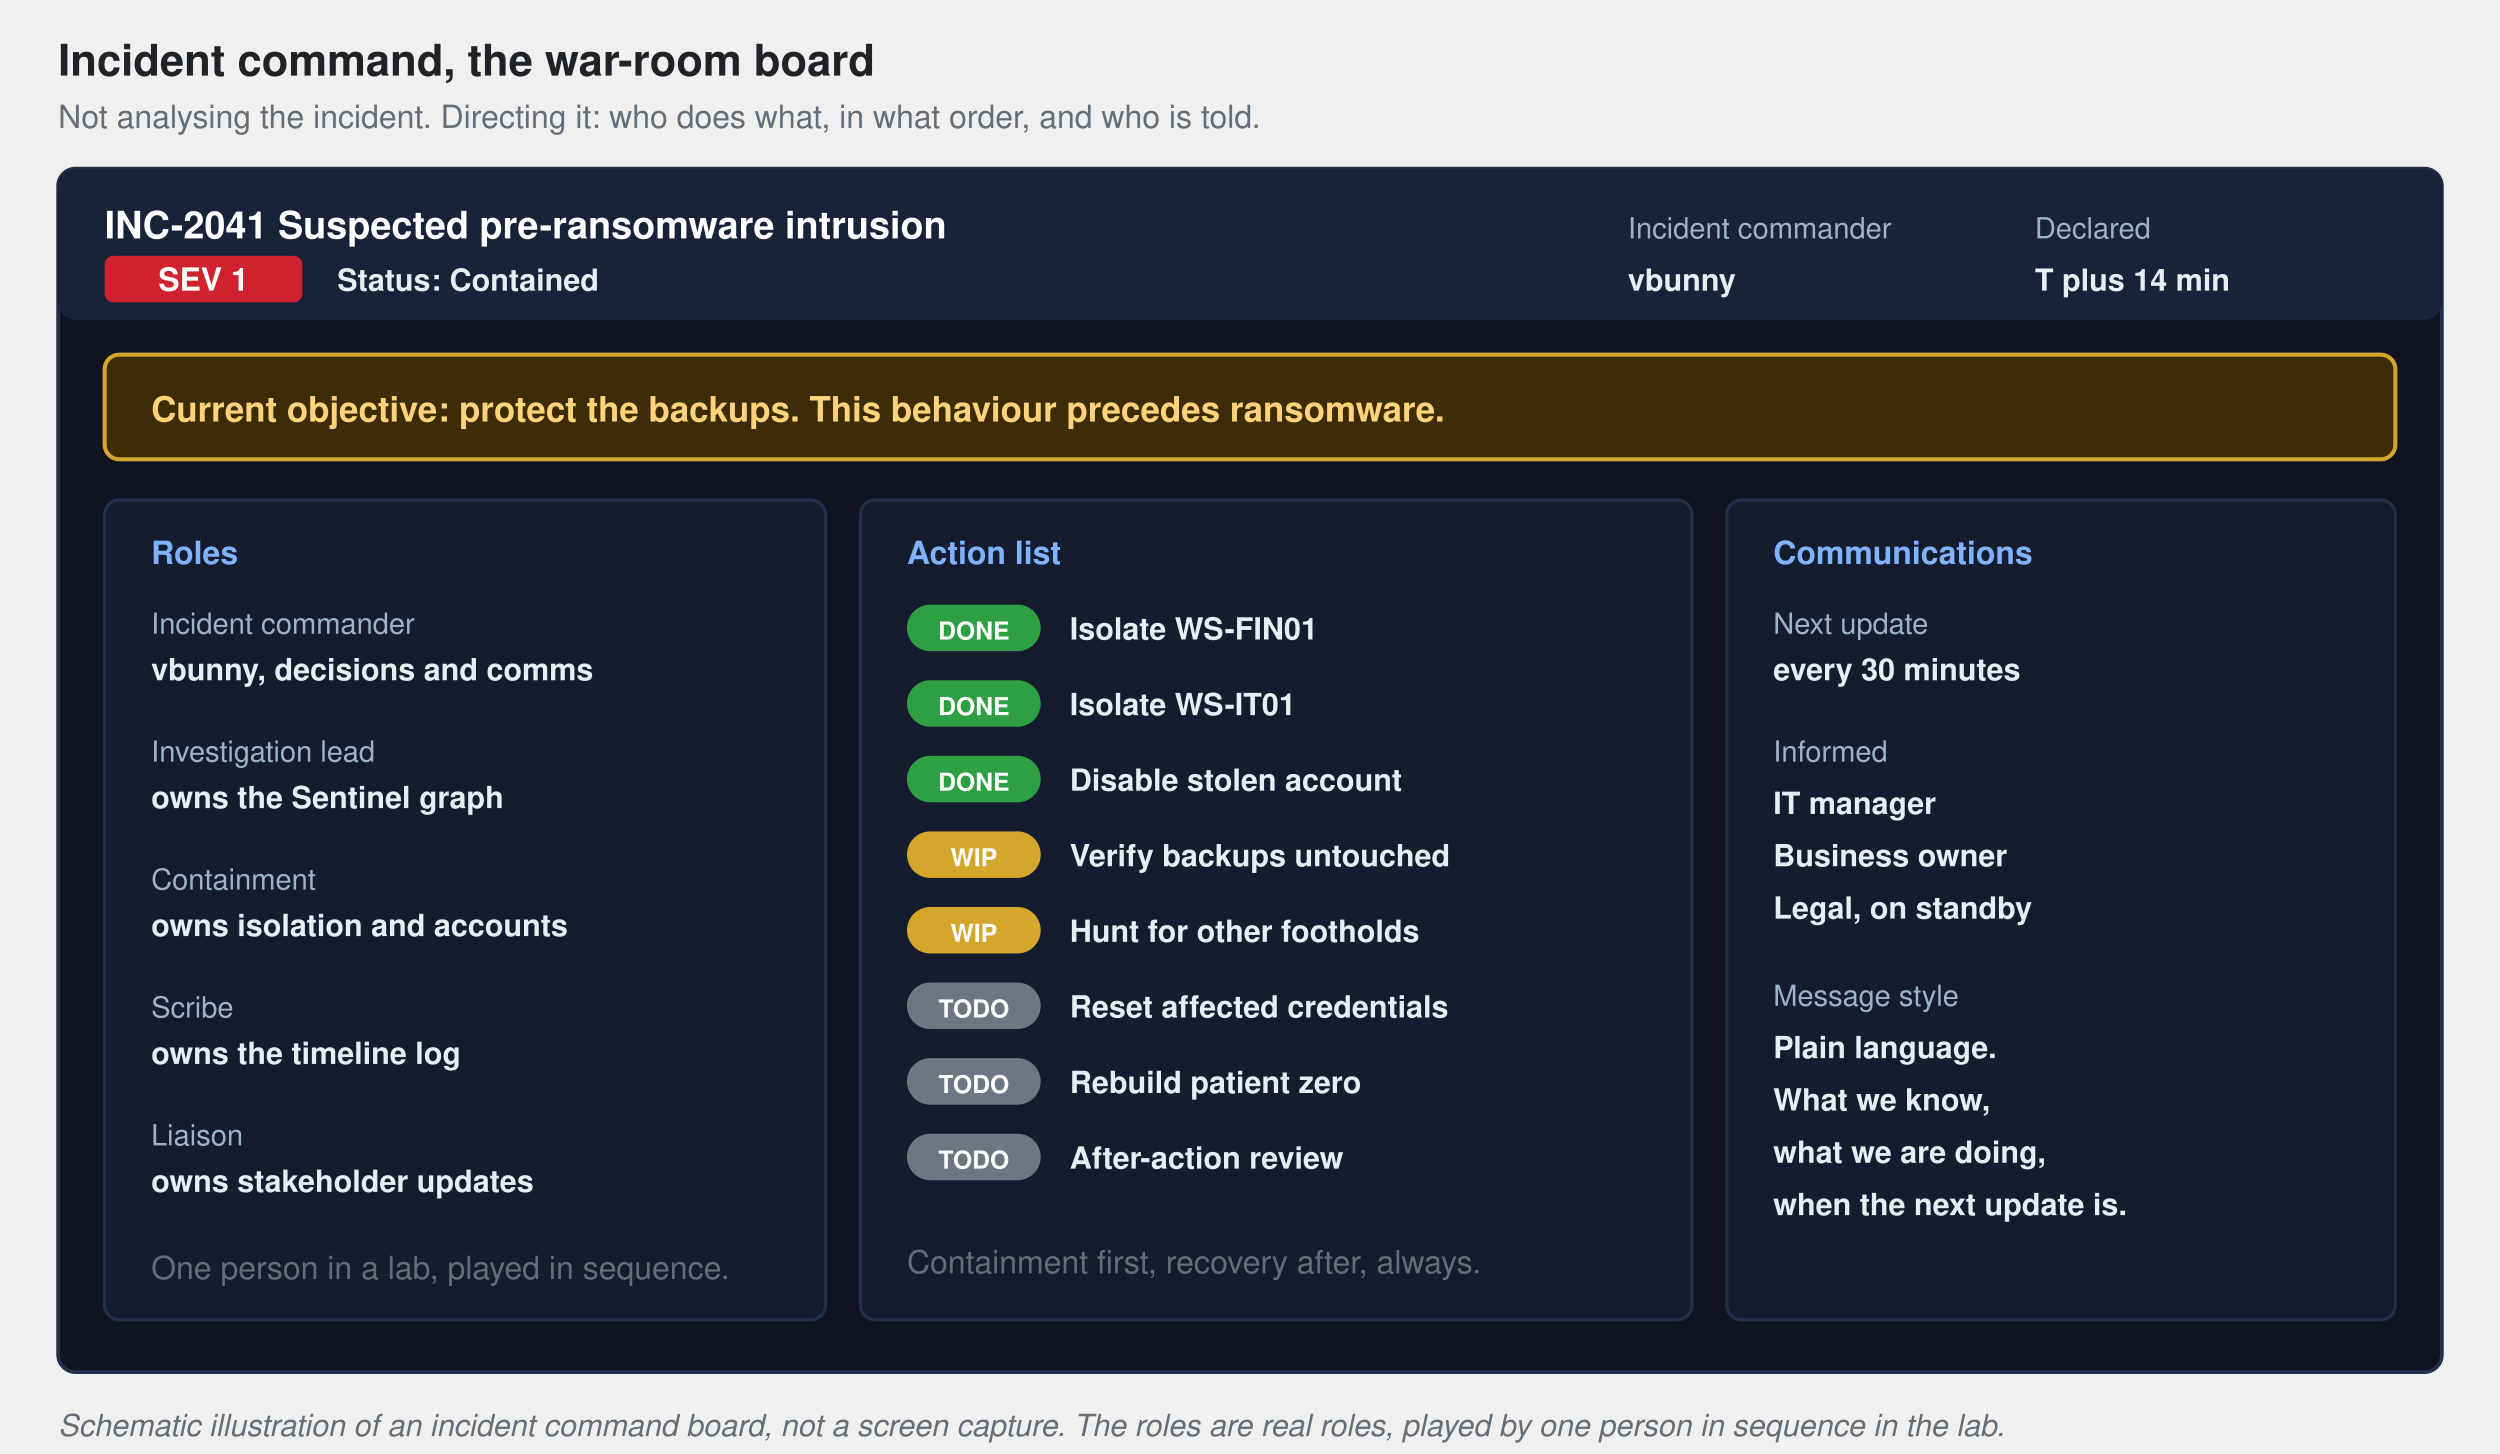
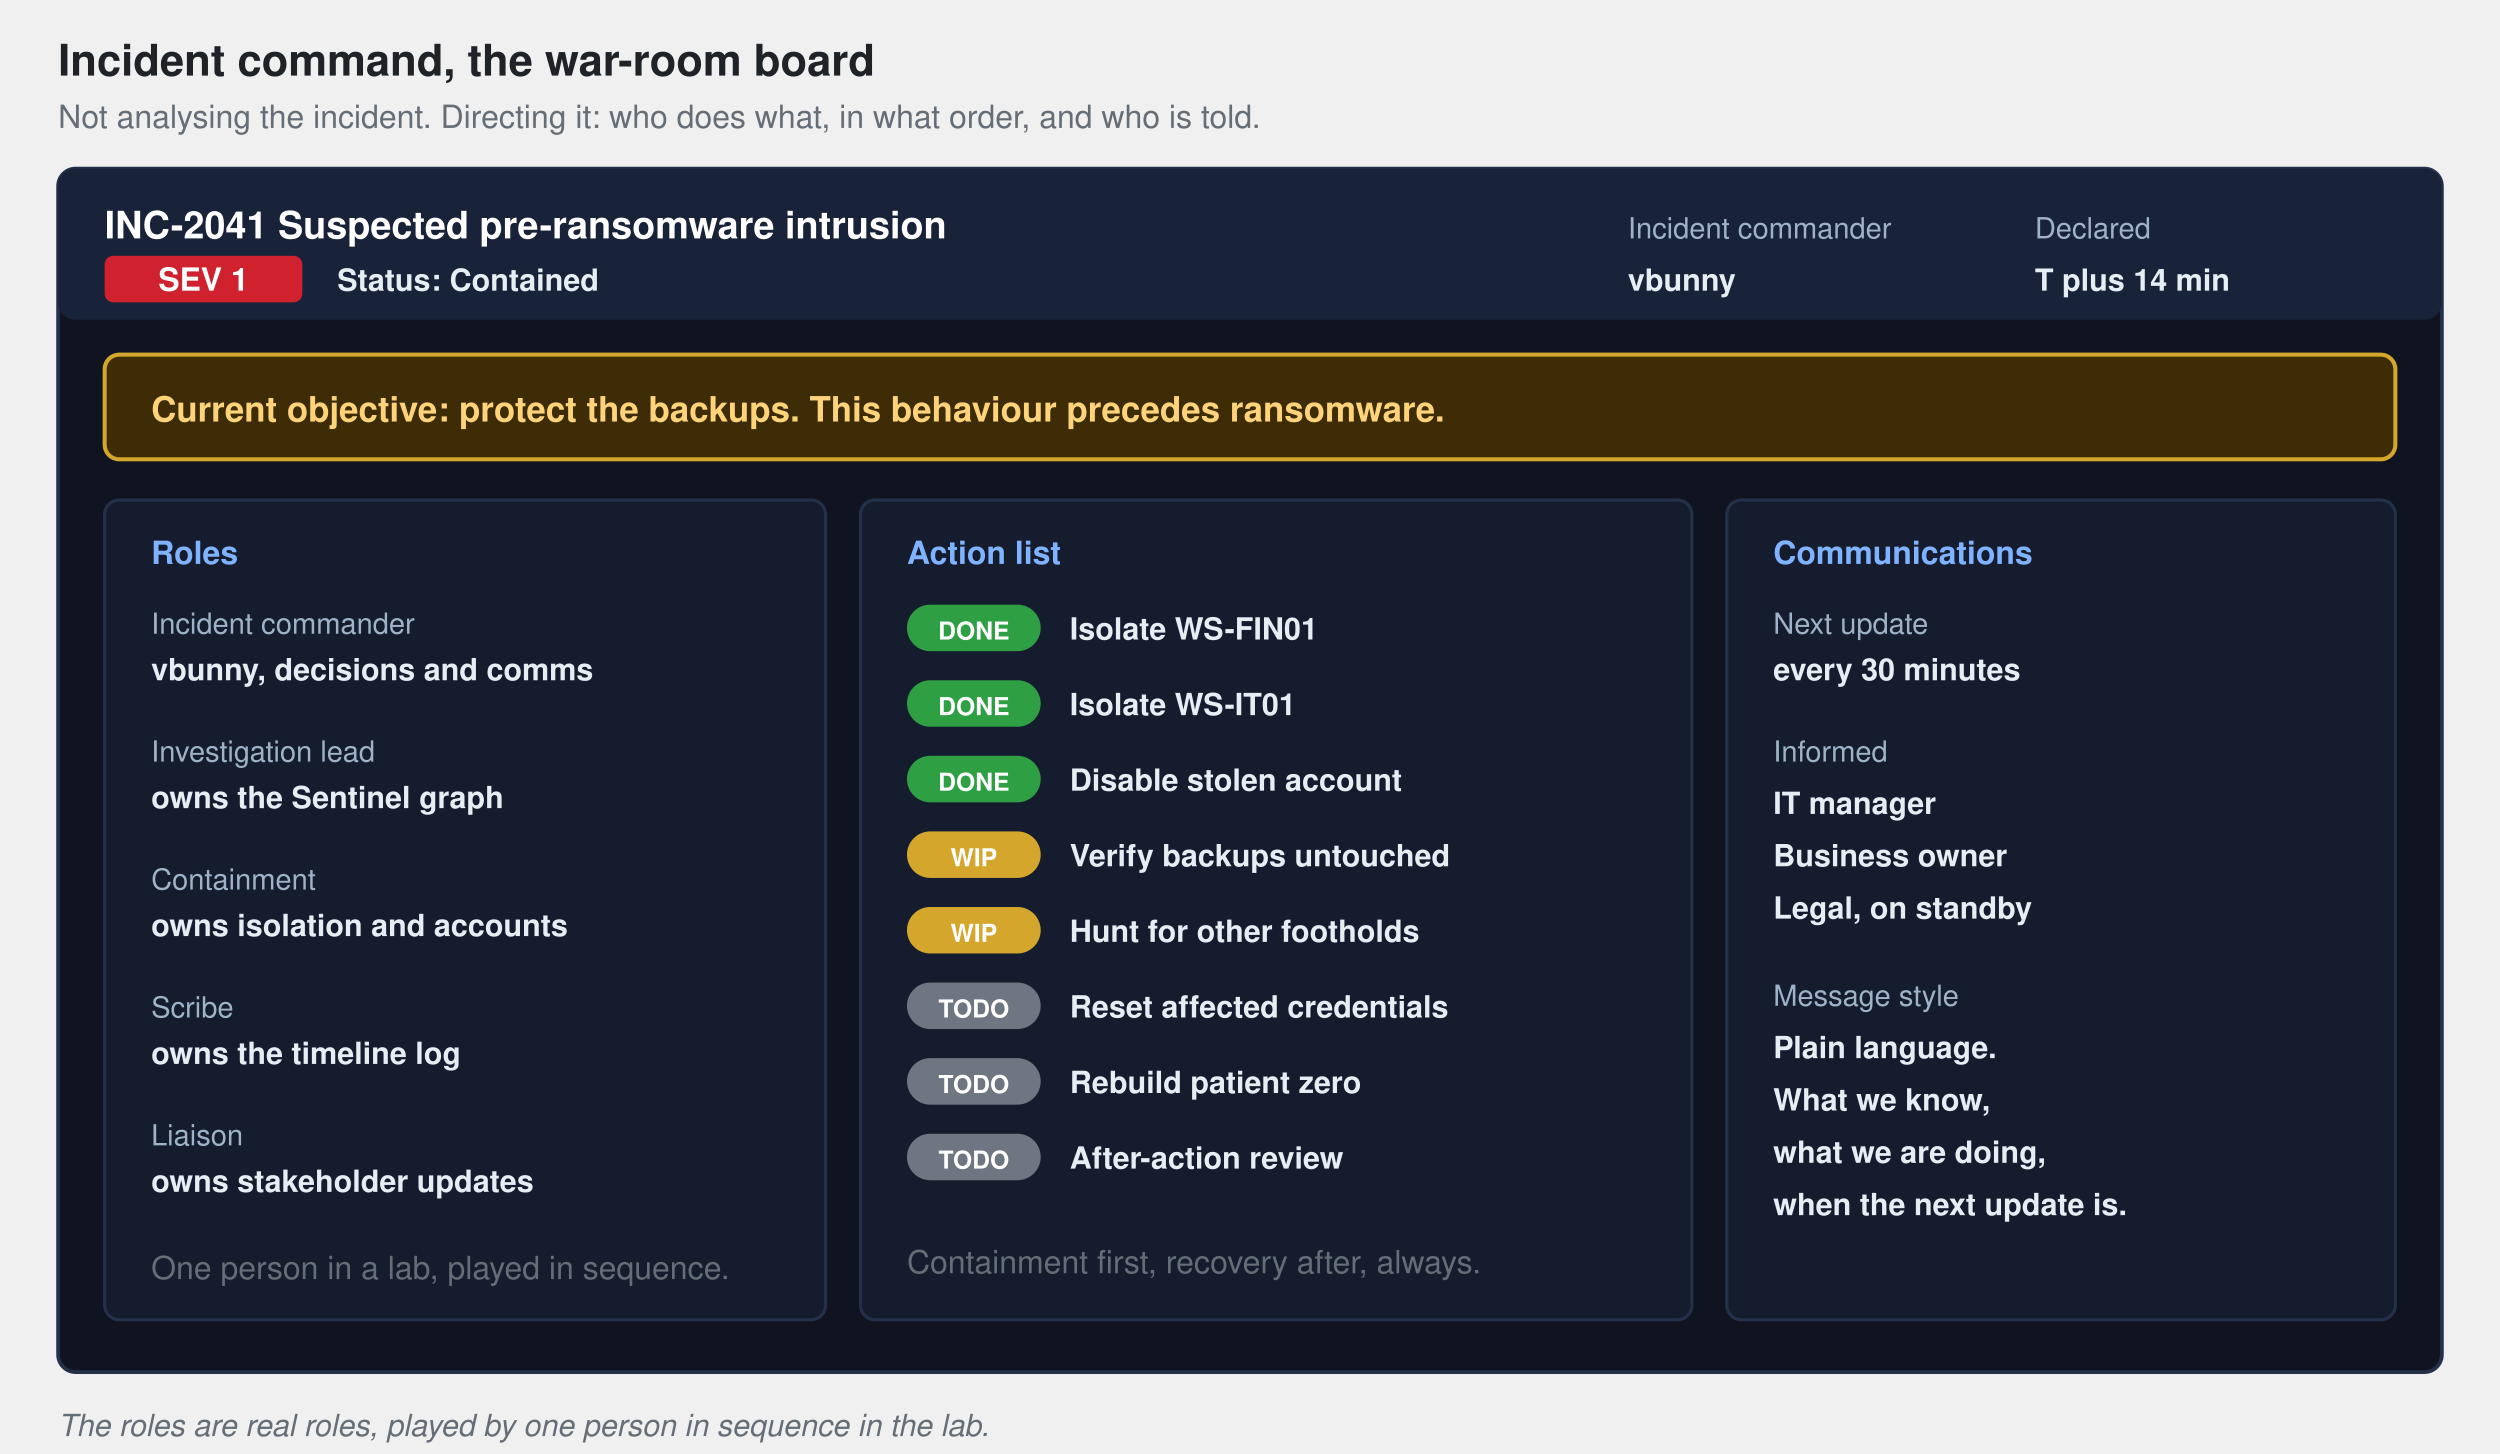
<svg xmlns="http://www.w3.org/2000/svg" viewBox="0 0 860 500" width="860" height="500" role="img" aria-labelledby="t d">
  <style>
    text { font-family: -apple-system, BlinkMacSystemFont, "Segoe UI", Helvetica, Arial, sans-serif; }
    .board { fill: #0f1420; stroke: #243049; stroke-width: 1.3; }
    .hdr { fill: #182238; }
    .col { fill: #141c2e; stroke: #243049; stroke-width: 1.1; }
    .h1 { fill: #1f2328; font-size: 15px; font-weight: 600; }
    .sub{ fill: #656d76; font-size: 11px; }
    .ht { fill: #ffffff; font-size: 13px; font-weight: 700; }
    .sev{ fill: #cf222e; }
    .sevt{ fill: #ffffff; font-size: 11px; font-weight: 700; text-anchor: middle; }
    .colt{ fill: #7fb2ff; font-size: 11px; font-weight: 700; }
    .lbl{ fill: #9fb3c8; font-size: 10px; }
    .val{ fill: #e6edf3; font-size: 10.5px; font-weight: 600; }
    .done{ fill: #2ea043; } .wip{ fill: #d4a72c; } .todo{ fill: #6e7681; }
    .pill{ font-size: 8.5px; font-weight: 700; fill: #ffffff; text-anchor: middle; }
    .obj{ fill: #3d2c05; stroke: #d4a72c; stroke-width: 1.4; }
    .objt{ fill: #ffd37a; font-size: 12px; font-weight: 700; }
    .foot{ fill: #656d76; font-size: 10.5px; font-style: italic; }
    @media (prefers-color-scheme: dark) { .h1 { fill: #e6edf3; } .sub { fill: #8b949e; } .foot { fill: #8b949e; } }
  </style>
  <text class="h1" x="20" y="26">Incident command, the war-room board</text>
  <text class="sub" x="20" y="44">Not analysing the incident. Directing it: who does what, in what order, and who is told.</text>
  <rect class="board" x="20" y="58" width="820" height="414" rx="6" />
  <rect class="hdr" x="20" y="58" width="820" height="52" rx="6" />
  <text class="ht" x="36" y="82">INC-2041  Suspected pre-ransomware intrusion</text>
  <rect class="sev" x="36" y="88" width="68" height="16" rx="3" />
  <text class="sevt" x="70" y="100">SEV 1</text>
  <text class="val" x="116" y="100">Status: Contained</text>
  <text class="lbl" x="560" y="82">Incident commander</text>
  <text class="val" x="560" y="100">vbunny</text>
  <text class="lbl" x="700" y="82">Declared</text>
  <text class="val" x="700" y="100">T plus 14 min</text>
  <rect class="obj" x="36" y="122" width="788" height="36" rx="5" />
  <text class="objt" x="52" y="145">Current objective: protect the backups. This behaviour precedes ransomware.</text>
  <rect class="col" x="36" y="172" width="248" height="282" rx="5" />
  <text class="colt" x="52" y="194">Roles</text>
  <text class="lbl" x="52" y="218">Incident commander</text>
  <text class="val" x="52" y="234">vbunny, decisions and comms</text>
  <text class="lbl" x="52" y="262">Investigation lead</text>
  <text class="val" x="52" y="278">owns the Sentinel graph</text>
  <text class="lbl" x="52" y="306">Containment</text>
  <text class="val" x="52" y="322">owns isolation and accounts</text>
  <text class="lbl" x="52" y="350">Scribe</text>
  <text class="val" x="52" y="366">owns the timeline log</text>
  <text class="lbl" x="52" y="394">Liaison</text>
  <text class="val" x="52" y="410">owns stakeholder updates</text>
  <text class="sub" x="52" y="440" font-size="9.5">One person in a lab, played in sequence.</text>
  <rect class="col" x="296" y="172" width="286" height="282" rx="5" />
  <text class="colt" x="312" y="194">Action list</text>
  <rect class="done" x="312" y="208" width="46" height="16" rx="8" />
  <text class="pill" x="335" y="220">DONE</text>
  <text class="val" x="368" y="220">Isolate WS-FIN01</text>
  <rect class="done" x="312" y="234" width="46" height="16" rx="8" />
  <text class="pill" x="335" y="246">DONE</text>
  <text class="val" x="368" y="246">Isolate WS-IT01</text>
  <rect class="done" x="312" y="260" width="46" height="16" rx="8" />
  <text class="pill" x="335" y="272">DONE</text>
  <text class="val" x="368" y="272">Disable stolen account</text>
  <rect class="wip" x="312" y="286" width="46" height="16" rx="8" />
  <text class="pill" x="335" y="298">WIP</text>
  <text class="val" x="368" y="298">Verify backups untouched</text>
  <rect class="wip" x="312" y="312" width="46" height="16" rx="8" />
  <text class="pill" x="335" y="324">WIP</text>
  <text class="val" x="368" y="324">Hunt for other footholds</text>
  <rect class="todo" x="312" y="338" width="46" height="16" rx="8" />
  <text class="pill" x="335" y="350">TODO</text>
  <text class="val" x="368" y="350">Reset affected credentials</text>
  <rect class="todo" x="312" y="364" width="46" height="16" rx="8" />
  <text class="pill" x="335" y="376">TODO</text>
  <text class="val" x="368" y="376">Rebuild patient zero</text>
  <rect class="todo" x="312" y="390" width="46" height="16" rx="8" />
  <text class="pill" x="335" y="402">TODO</text>
  <text class="val" x="368" y="402">After-action review</text>
  <text class="sub" x="312" y="438" font-size="9.5">Containment first, recovery after, always.</text>
  <rect class="col" x="594" y="172" width="230" height="282" rx="5" />
  <text class="colt" x="610" y="194">Communications</text>
  <text class="lbl" x="610" y="218">Next update</text>
  <text class="val" x="610" y="234">every 30 minutes</text>
  <text class="lbl" x="610" y="262">Informed</text>
  <text class="val" x="610" y="280">IT manager</text>
  <text class="val" x="610" y="298">Business owner</text>
  <text class="val" x="610" y="316">Legal, on standby</text>
  <text class="lbl" x="610" y="346">Message style</text>
  <text class="val" x="610" y="364">Plain language.</text>
  <text class="val" x="610" y="382">What we know,</text>
  <text class="val" x="610" y="400">what we are doing,</text>
  <text class="val" x="610" y="418">when the next update is.</text>
-   <text class="foot" x="20" y="494">Schematic illustration of an incident command board, not a screen capture. The roles are real roles, played by one person in sequence in the lab.</text>
+   <text class="foot" x="20" y="494"> The roles are real roles, played by one person in sequence in the lab.</text>
</svg>
